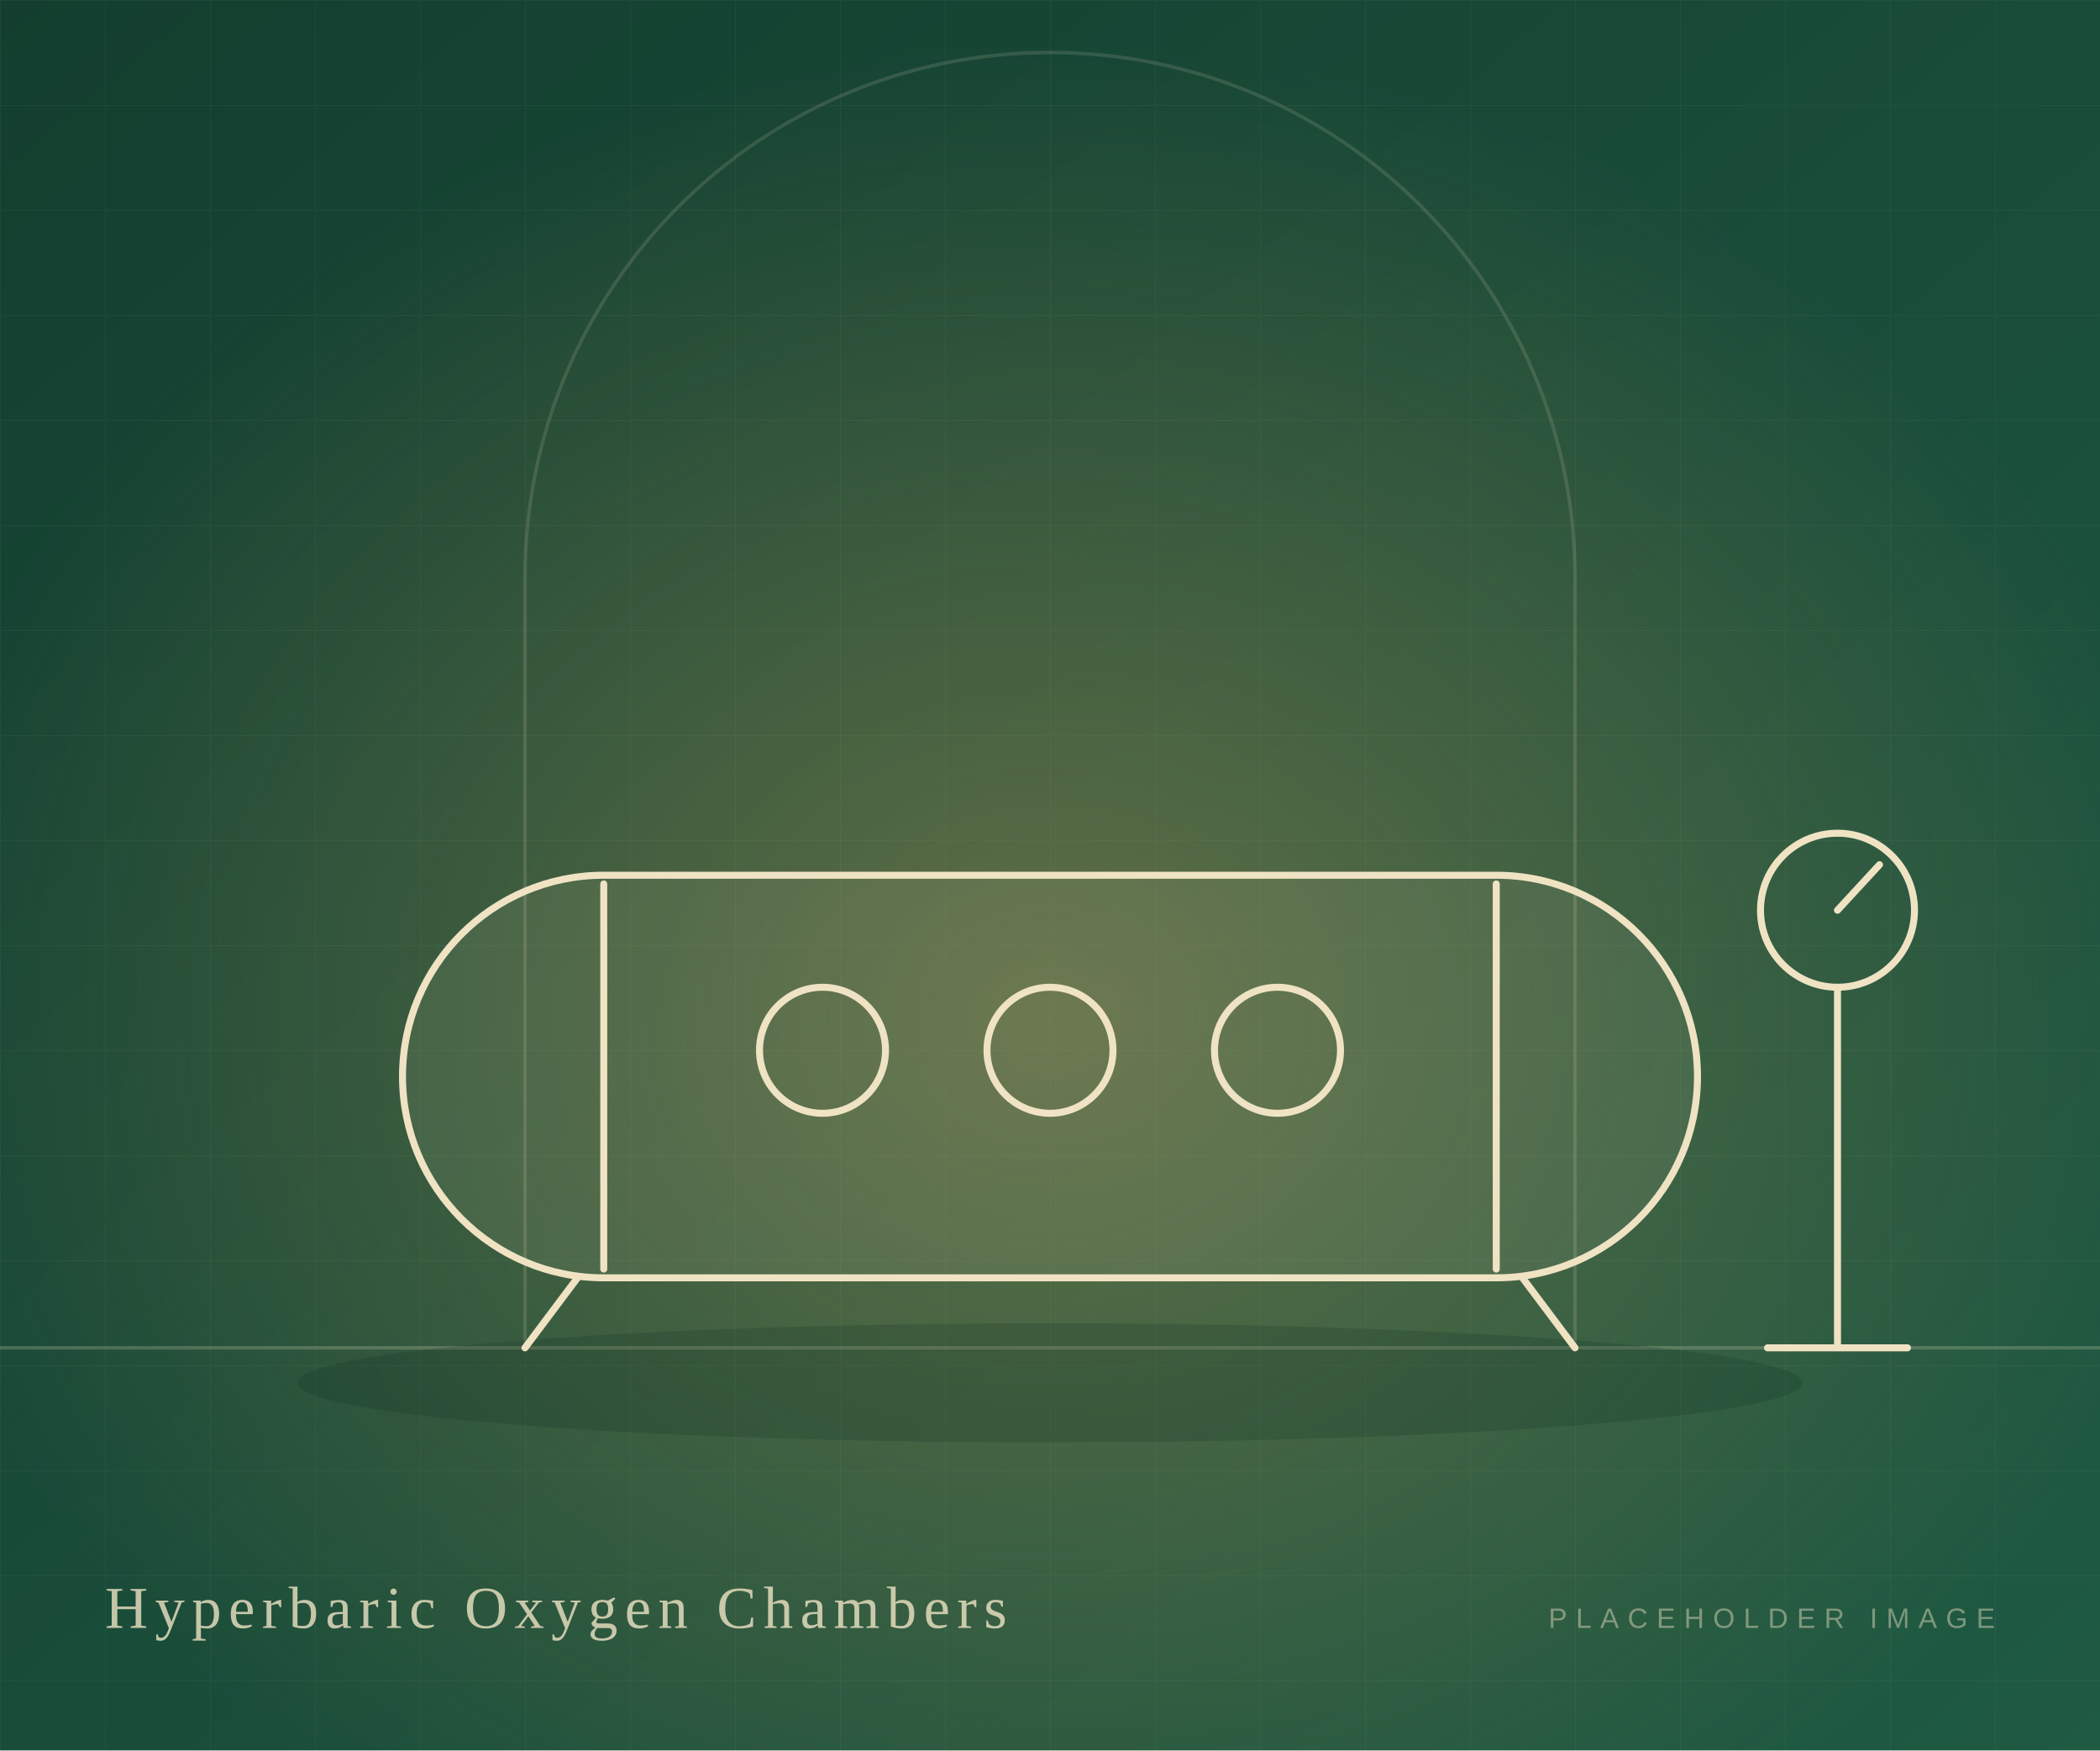
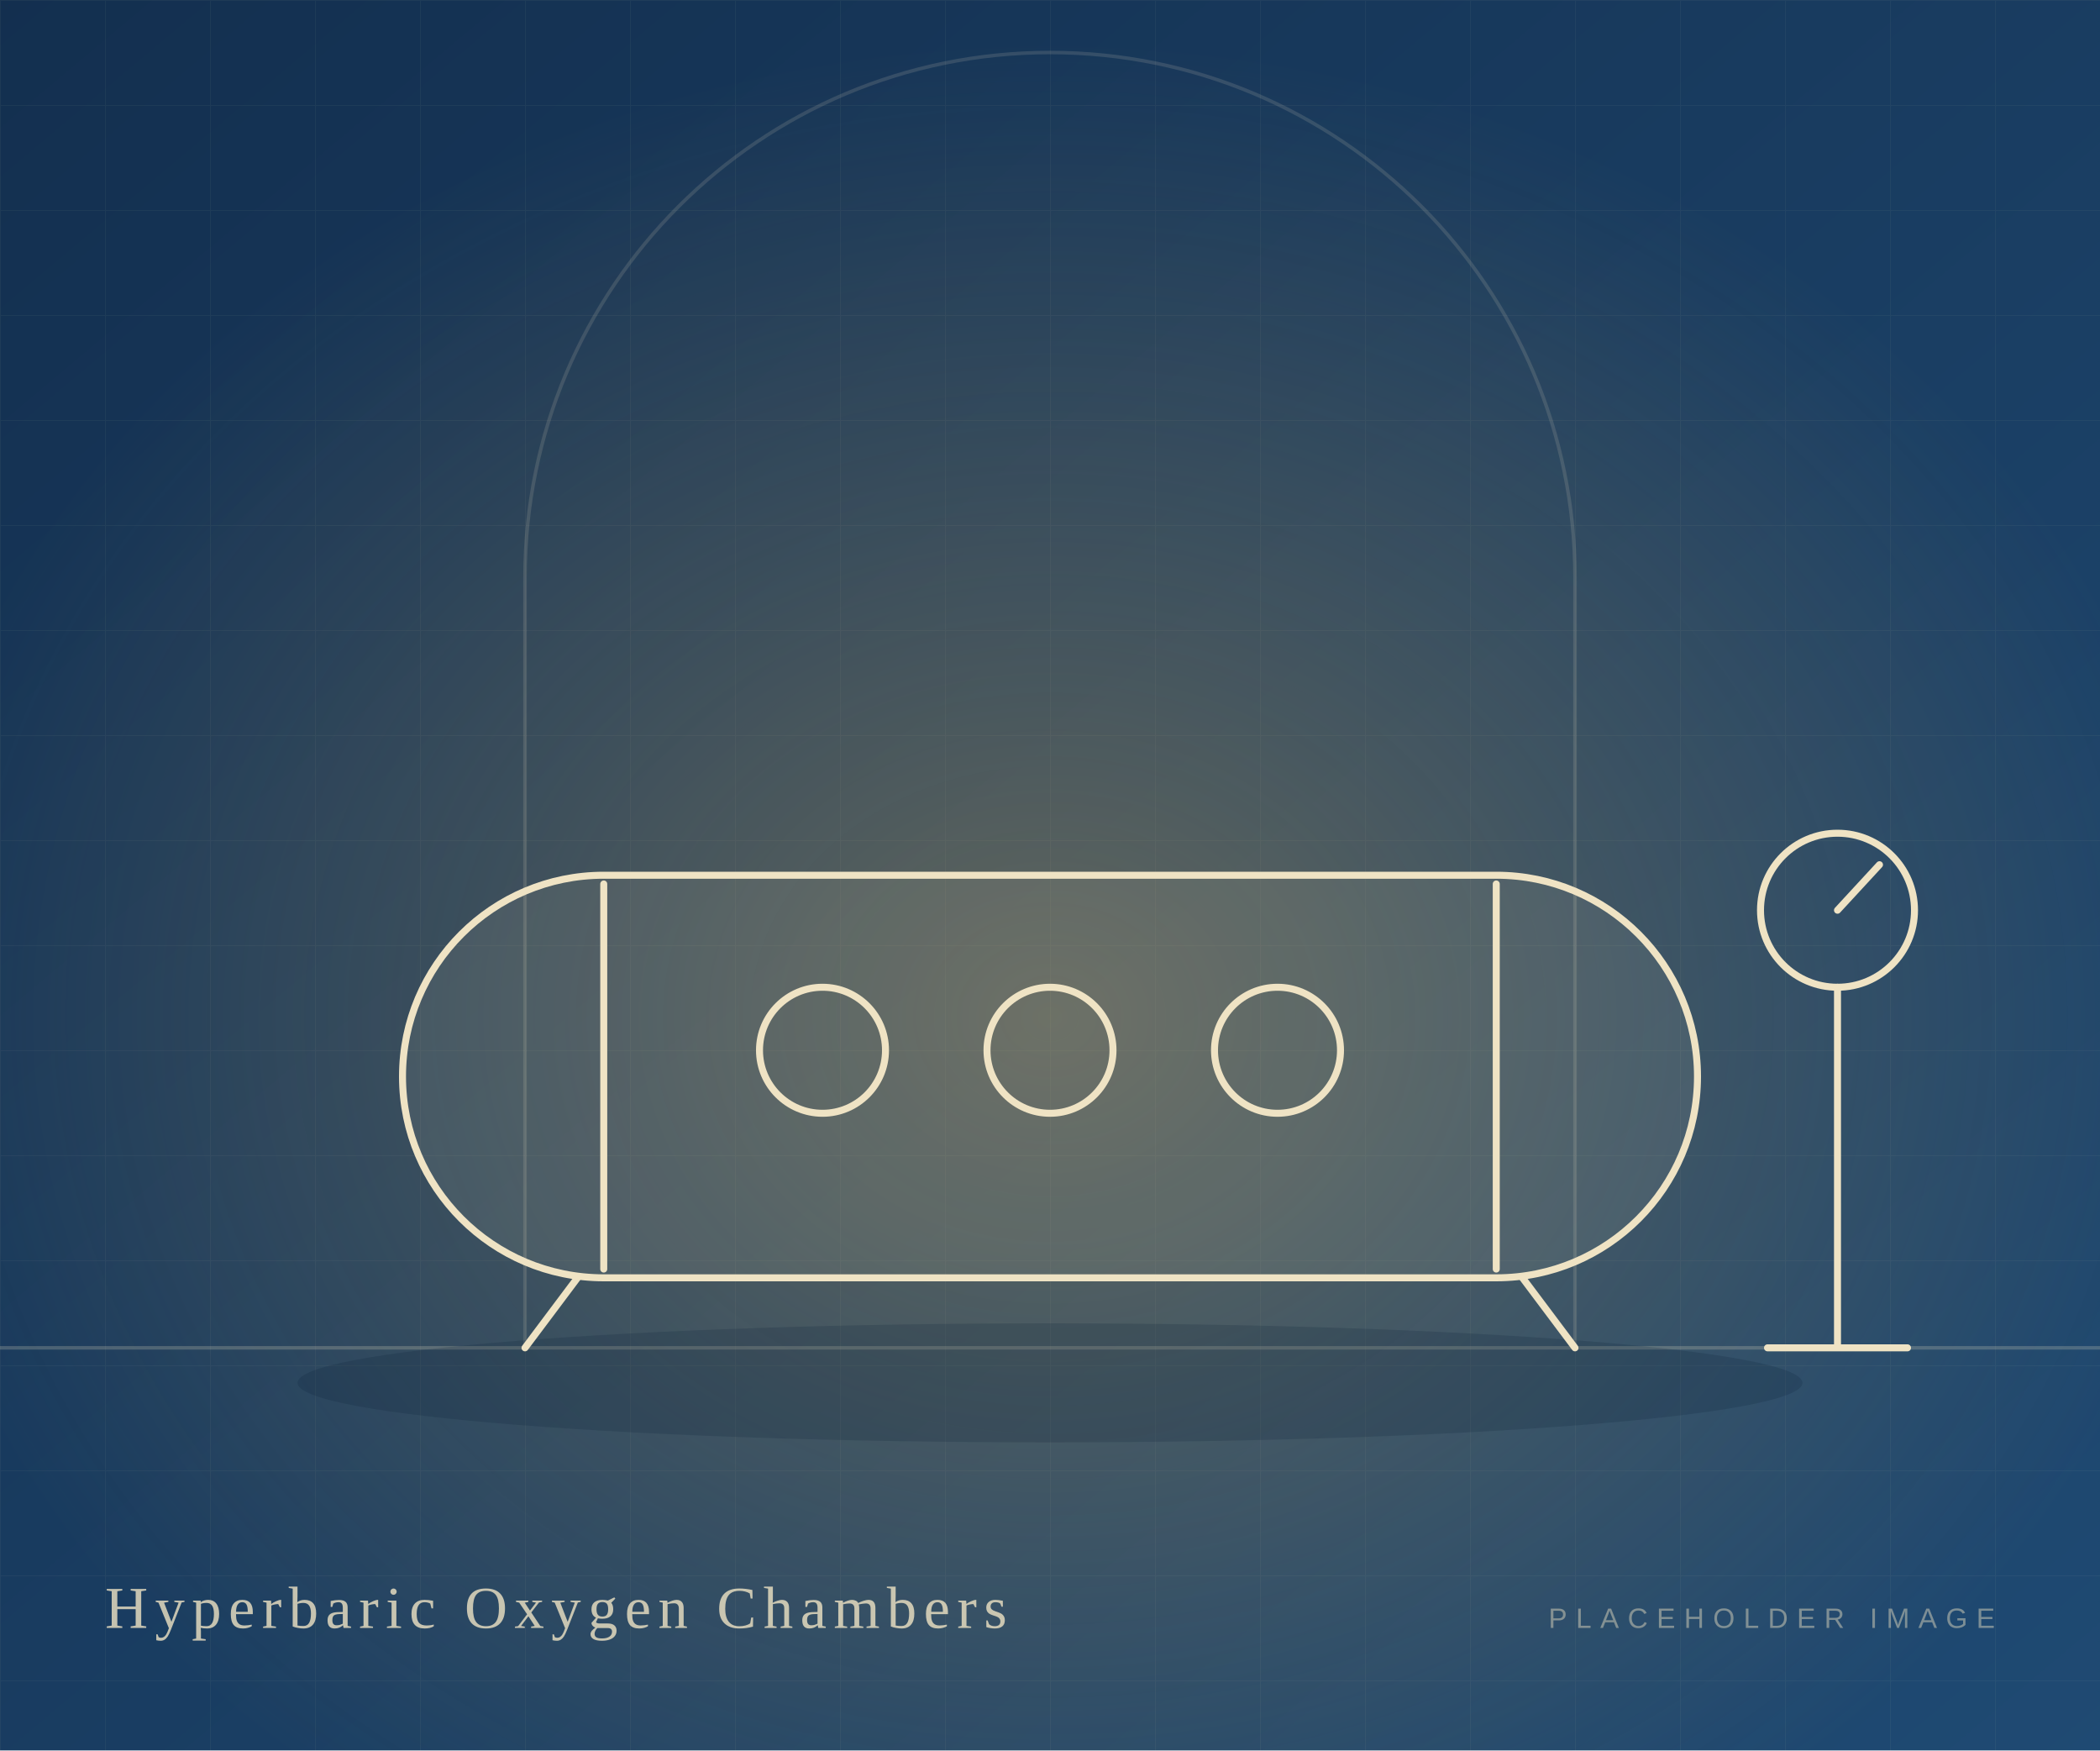
<svg xmlns="http://www.w3.org/2000/svg" viewBox="0 0 1200 1000" preserveAspectRatio="xMidYMid slice" role="img" aria-label="Hyperbaric Oxygen Chambers placeholder">
  <defs>
    <linearGradient id="bg" x1="0" y1="0" x2="1" y2="1">
-       <stop offset="0" stop-color="#133E2F" />
-       <stop offset="1" stop-color="#1F5A43" />
+       <stop offset="0" stop-color="#132F4F" />
+       <stop offset="1" stop-color="#1F4A73" />
    </linearGradient>
    <radialGradient id="glow" cx="0.5" cy="0.58" r="0.55">
      <stop offset="0" stop-color="#C5A059" stop-opacity="0.42" />
      <stop offset="1" stop-color="#C5A059" stop-opacity="0" />
    </radialGradient>
    <pattern id="grid" width="60" height="60" patternUnits="userSpaceOnUse">
      <path d="M60 0H0V60" fill="none" stroke="#efe3c4" stroke-opacity="0.05" />
    </pattern>
  </defs>
  <rect width="1200" height="1000" fill="url(#bg)" />
  <rect width="1200" height="1000" fill="url(#grid)" />
  <rect width="1200" height="1000" fill="url(#glow)" />
  <path d="M300 770V330a300 300 0 0 1 600 0v440" fill="none" stroke="#efe3c4" stroke-opacity="0.14" stroke-width="2" />
  <path d="M0 770H1200" stroke="#efe3c4" stroke-opacity="0.22" stroke-width="2" />
-   <ellipse cx="600" cy="790" rx="430" ry="34" fill="#0A2A1F" fill-opacity="0.18" />
+   <ellipse cx="600" cy="790" rx="430" ry="34" fill="#0A1C33" fill-opacity="0.18" />
  <g fill="none" stroke="#efe3c4" stroke-width="4" stroke-linecap="round" stroke-linejoin="round">
    <rect x="230" y="500" width="740" height="230" rx="115" fill="#efe3c4" fill-opacity="0.08" />
    <path d="M345 505V725M855 505V725" />
    <circle cx="470" cy="600" r="36" />
    <circle cx="600" cy="600" r="36" />
    <circle cx="730" cy="600" r="36" />
    <path d="M330 730L300 770M870 730L900 770" />
    <circle cx="1050" cy="520" r="44" />
    <path d="M1050 520L1074 494M1050 564V770M1010 770H1090" />
  </g>
  <text x="60" y="930" font-family="Georgia, 'Times New Roman', serif" font-size="34" fill="#efe3c4" fill-opacity="0.8" letter-spacing="4">Hyperbaric Oxygen Chambers</text>
  <text x="1140" y="930" text-anchor="end" font-family="Arial, Helvetica, sans-serif" font-size="16" fill="#efe3c4" fill-opacity="0.45" letter-spacing="5">PLACEHOLDER IMAGE</text>
</svg>
